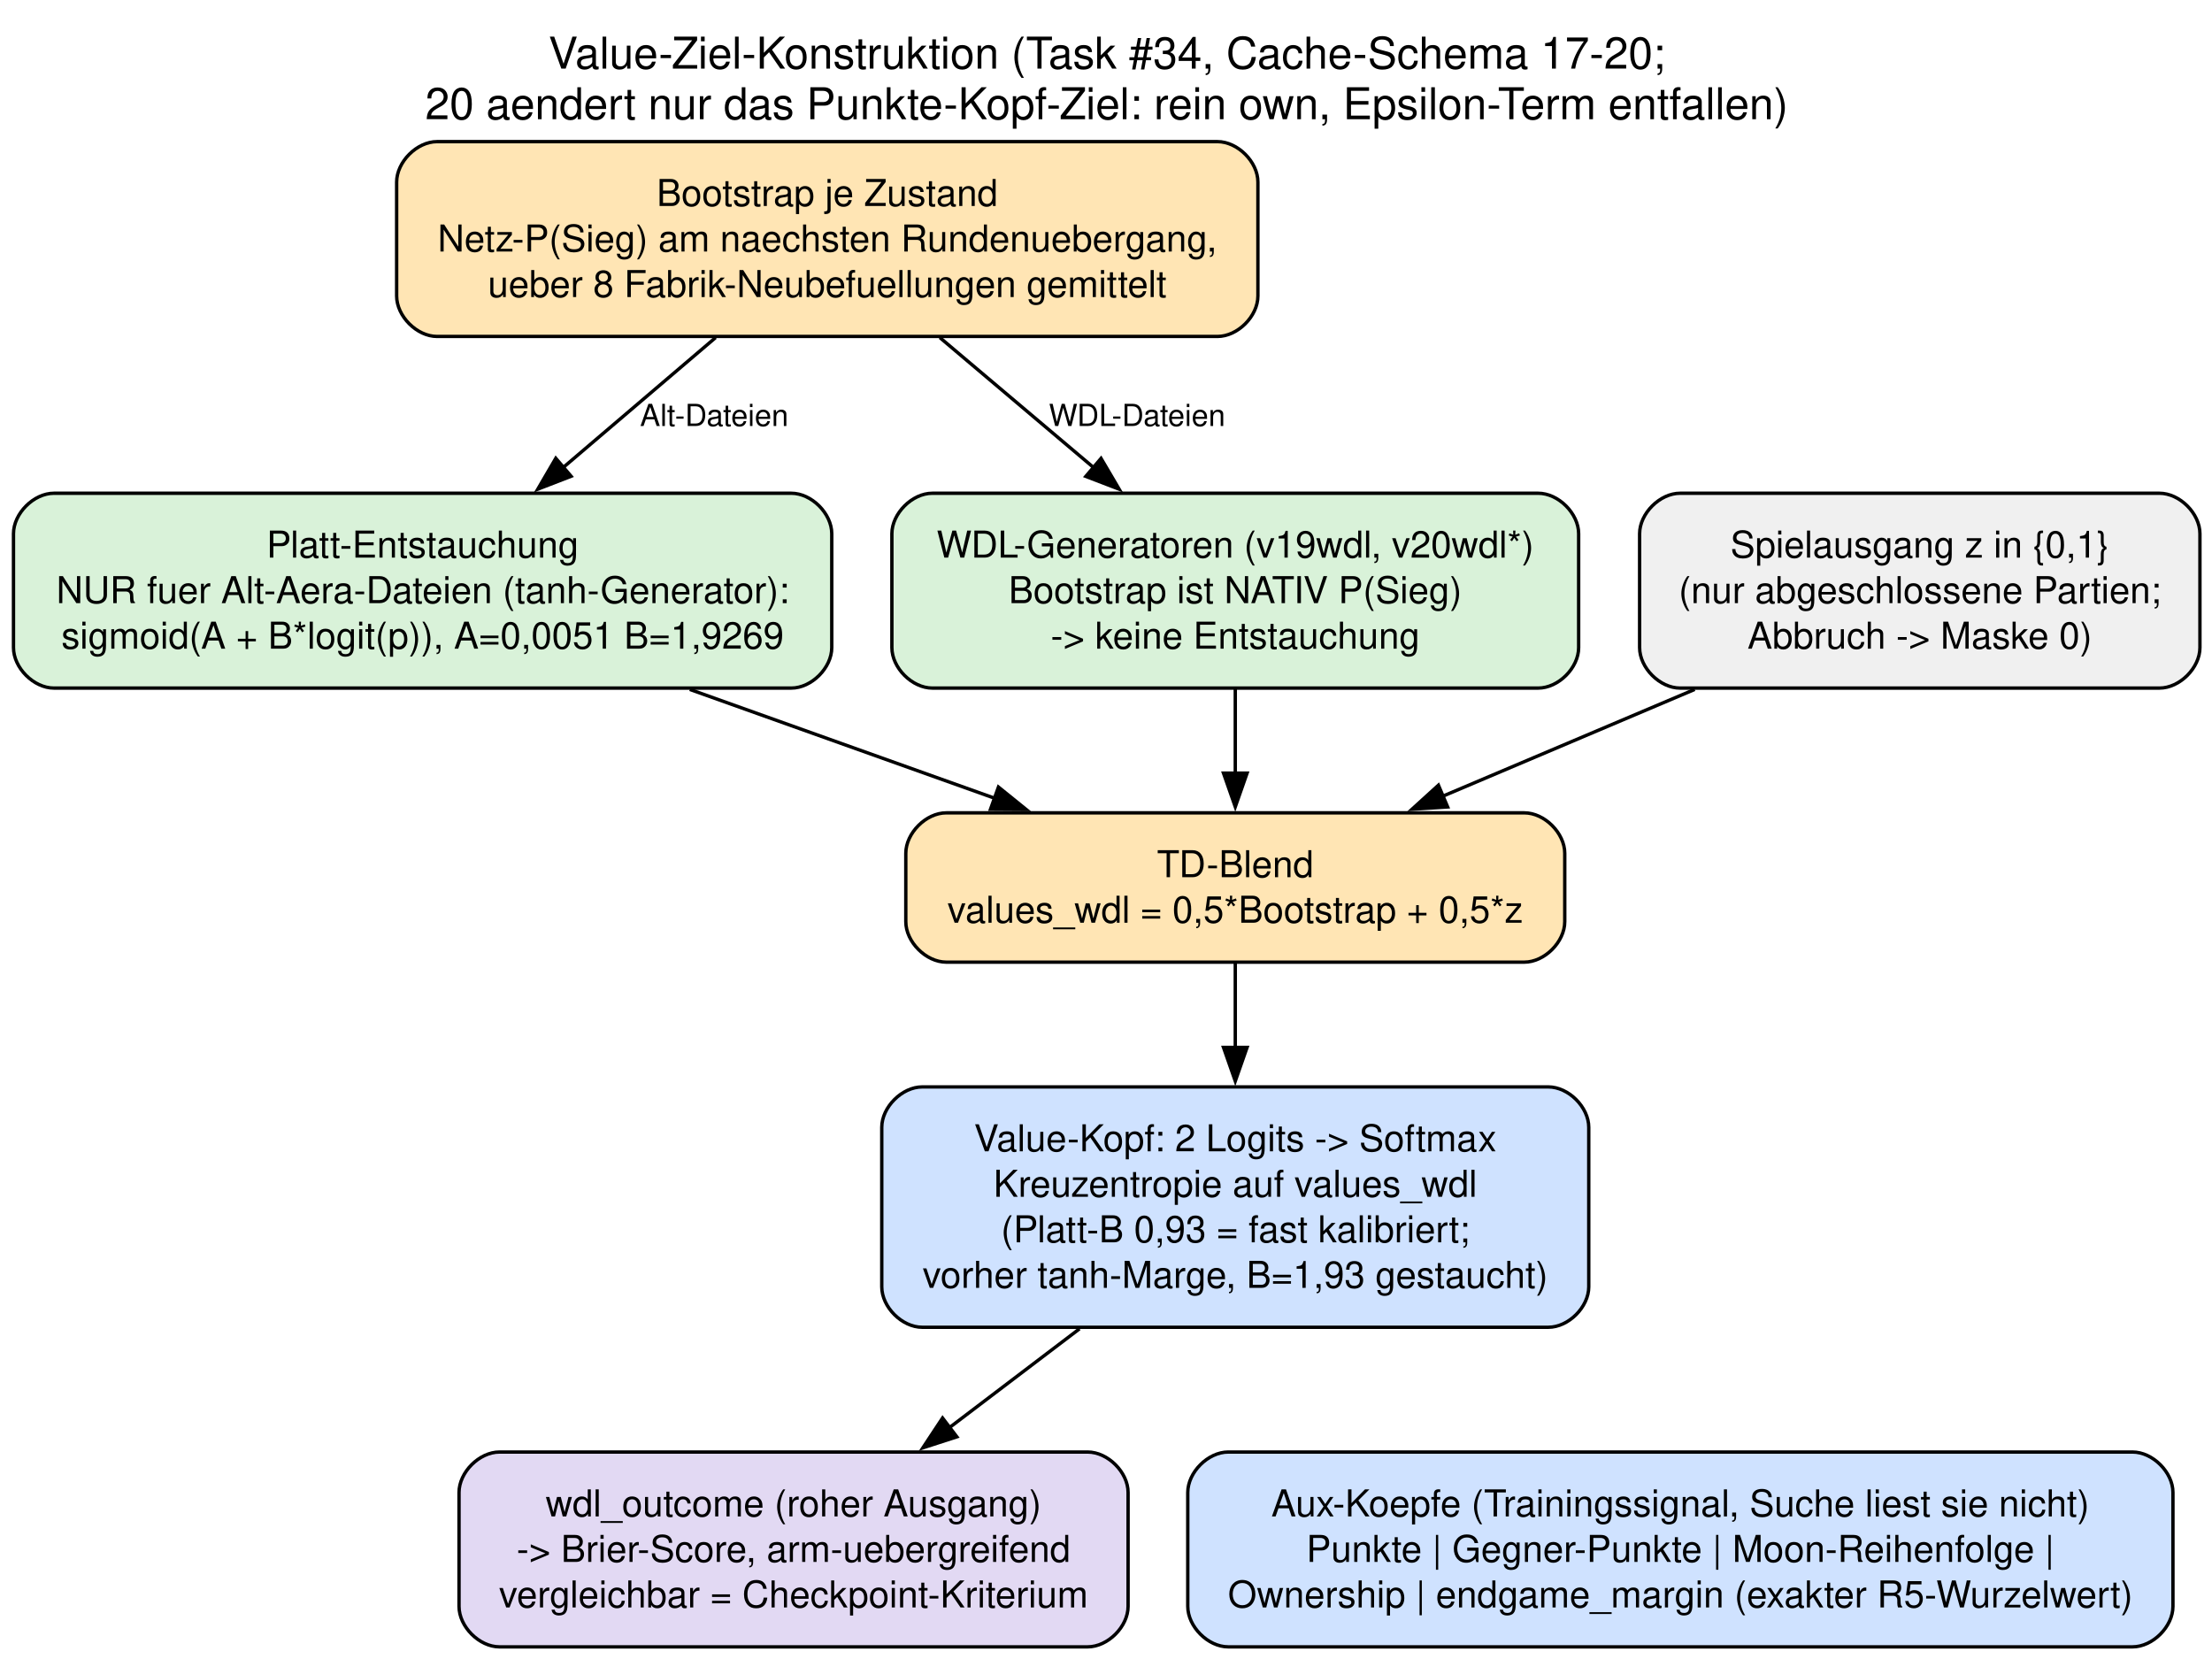
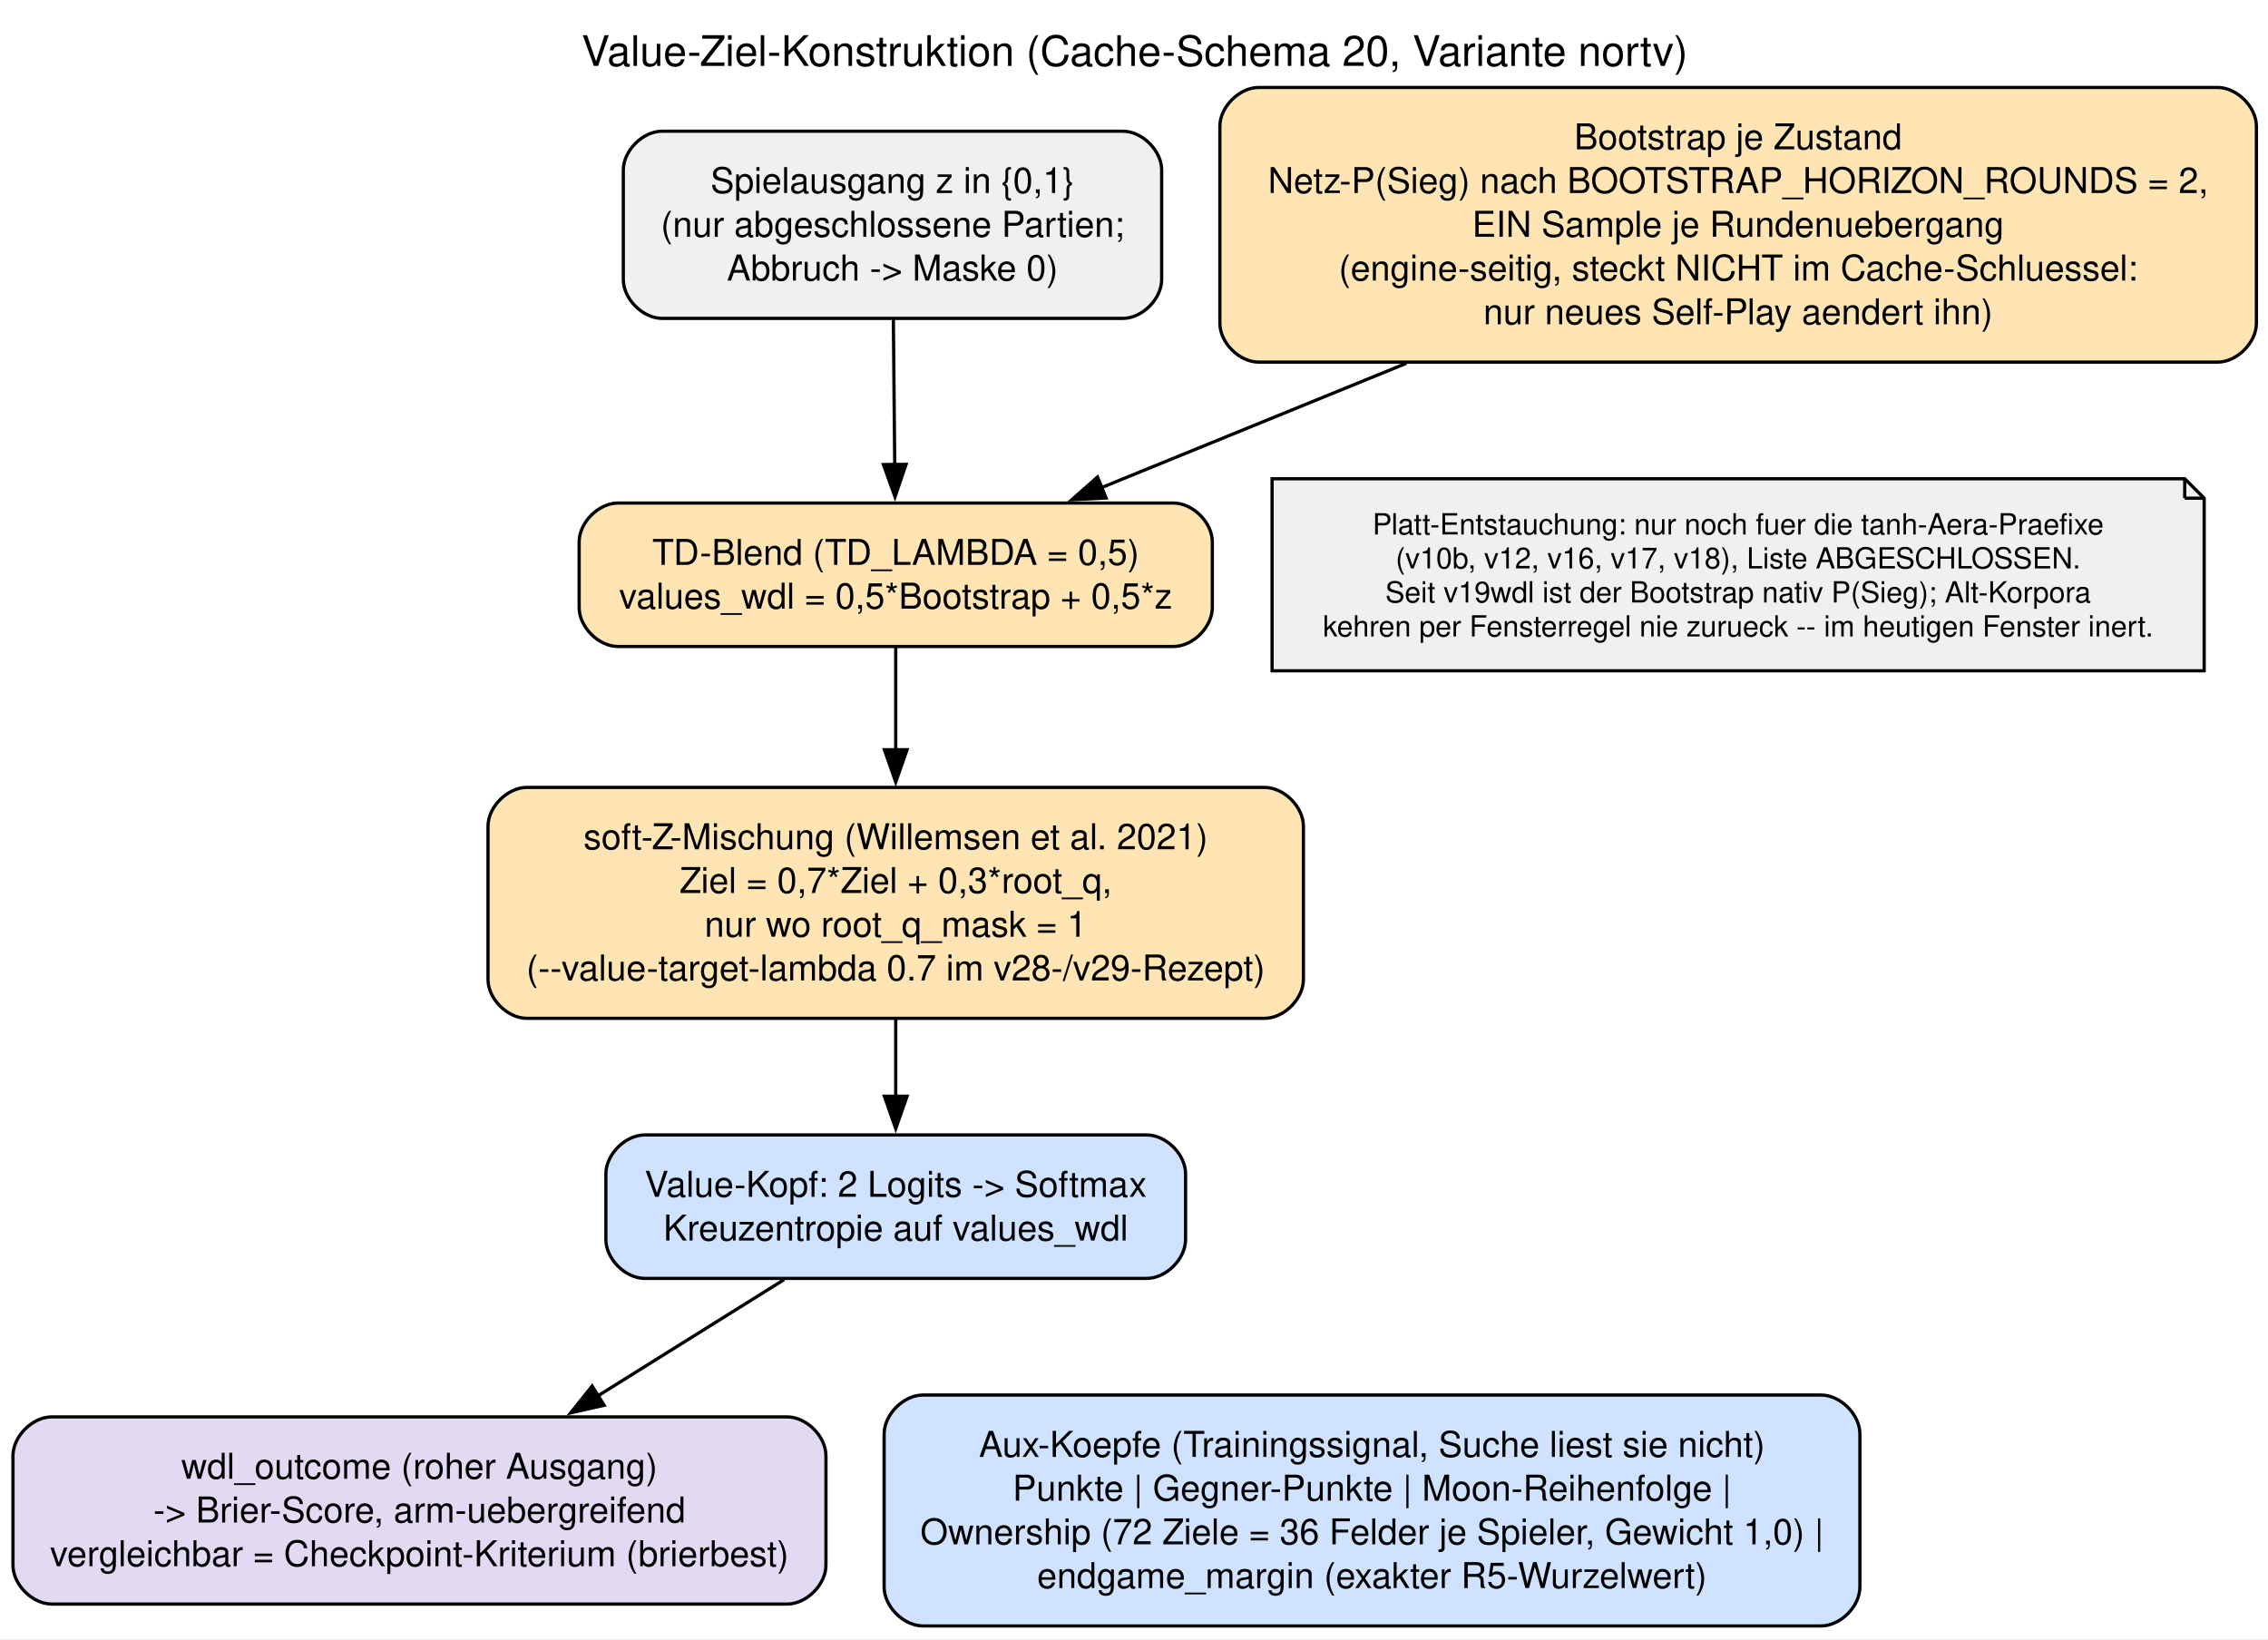
- <svg xmlns="http://www.w3.org/2000/svg" width="656pt" height="492pt" viewBox="0.00 0.00 656.00 492.00">
-   <g id="graph0" class="graph" transform="scale(1 1) rotate(0) translate(4 488.4)">
-     <polygon fill="white" stroke="none" points="-4,4 -4,-488.4 652.42,-488.4 652.42,4 -4,4" />
-     <text xml:space="preserve" text-anchor="middle" x="324.21" y="-468.05" font-family="Helvetica,sans-Serif" font-size="13.00">Value-Ziel-Konstruktion (Task #34, Cache-Schema 17-20;</text>
-     <text xml:space="preserve" text-anchor="middle" x="324.21" y="-453.05" font-family="Helvetica,sans-Serif" font-size="13.00">20 aendert nur das Punkte-Kopf-Ziel: rein own, Epsilon-Term entfallen)</text>
+ <svg xmlns="http://www.w3.org/2000/svg" width="700pt" height="506pt" viewBox="0.00 0.00 700.00 506.00">
+   <g id="graph0" class="graph" transform="scale(1 1) rotate(0) translate(4 501.9)">
+     <polygon fill="white" stroke="none" points="-4,4 -4,-501.9 696.42,-501.9 696.42,4 -4,4" />
+     <text xml:space="preserve" text-anchor="middle" x="346.21" y="-481.55" font-family="Helvetica,sans-Serif" font-size="13.00">Value-Ziel-Konstruktion (Cache-Schema 20, Variante nortv)</text>
    <g id="node1" class="node">
-       <path fill="#ffe5b4" stroke="black" d="M357.05,-446.4C357.05,-446.4 125.63,-446.4 125.63,-446.4 119.63,-446.4 113.63,-440.4 113.63,-434.4 113.63,-434.4 113.63,-400.62 113.63,-400.62 113.63,-394.62 119.63,-388.62 125.63,-388.62 125.63,-388.62 357.05,-388.62 357.05,-388.62 363.05,-388.62 369.05,-394.62 369.05,-400.62 369.05,-400.62 369.05,-434.4 369.05,-434.4 369.05,-440.4 363.05,-446.4 357.05,-446.4" />
-       <text xml:space="preserve" text-anchor="middle" x="241.34" y="-427.31" font-family="Helvetica,sans-Serif" font-size="11.00">Bootstrap je Zustand</text>
-       <text xml:space="preserve" text-anchor="middle" x="241.34" y="-413.81" font-family="Helvetica,sans-Serif" font-size="11.00">Netz-P(Sieg) am naechsten Rundenuebergang,</text>
-       <text xml:space="preserve" text-anchor="middle" x="241.34" y="-400.31" font-family="Helvetica,sans-Serif" font-size="11.00">ueber 8 Fabrik-Neubefuellungen gemittelt</text>
+       <path fill="#ffe5b4" stroke="black" d="M680.42,-474.9C680.42,-474.9 384.5,-474.9 384.5,-474.9 378.5,-474.9 372.5,-468.9 372.5,-462.9 372.5,-462.9 372.5,-402.12 372.5,-402.12 372.5,-396.12 378.5,-390.12 384.5,-390.12 384.5,-390.12 680.42,-390.12 680.42,-390.12 686.42,-390.12 692.42,-396.12 692.42,-402.12 692.42,-402.12 692.42,-462.9 692.42,-462.9 692.42,-468.9 686.42,-474.9 680.42,-474.9" />
+       <text xml:space="preserve" text-anchor="middle" x="532.46" y="-455.81" font-family="Helvetica,sans-Serif" font-size="11.00">Bootstrap je Zustand</text>
+       <text xml:space="preserve" text-anchor="middle" x="532.46" y="-442.31" font-family="Helvetica,sans-Serif" font-size="11.00">Netz-P(Sieg) nach BOOTSTRAP_HORIZON_ROUNDS = 2,</text>
+       <text xml:space="preserve" text-anchor="middle" x="532.46" y="-428.81" font-family="Helvetica,sans-Serif" font-size="11.00">EIN Sample je Rundenuebergang</text>
+       <text xml:space="preserve" text-anchor="middle" x="532.46" y="-415.31" font-family="Helvetica,sans-Serif" font-size="11.00">(engine-seitig, steckt NICHT im Cache-Schluessel:</text>
+       <text xml:space="preserve" text-anchor="middle" x="532.46" y="-401.81" font-family="Helvetica,sans-Serif" font-size="11.00">nur neues Self-Play aendert ihn)</text>
+     </g>
+     <g id="node3" class="node">
+       <path fill="#ffe5b4" stroke="black" d="M358.17,-346.62C358.17,-346.62 186.75,-346.62 186.75,-346.62 180.75,-346.62 174.75,-340.62 174.75,-334.62 174.75,-334.62 174.75,-314.34 174.75,-314.34 174.75,-308.34 180.75,-302.34 186.75,-302.34 186.75,-302.34 358.17,-302.34 358.17,-302.34 364.17,-302.34 370.17,-308.34 370.17,-314.34 370.17,-314.34 370.17,-334.62 370.17,-334.62 370.17,-340.62 364.17,-346.62 358.17,-346.62" />
+       <text xml:space="preserve" text-anchor="middle" x="272.46" y="-327.53" font-family="Helvetica,sans-Serif" font-size="11.00">TD-Blend (TD_LAMBDA = 0,5)</text>
+       <text xml:space="preserve" text-anchor="middle" x="272.46" y="-314.03" font-family="Helvetica,sans-Serif" font-size="11.00">values_wdl = 0,5*Bootstrap + 0,5*z</text>
+     </g>
+     <g id="edge1" class="edge">
+       <path fill="none" stroke="black" d="M430.07,-389.76C398.32,-376.81 364.26,-362.92 335.96,-351.38" />
+       <polygon fill="black" stroke="black" points="337.39,-348.18 326.81,-347.65 334.75,-354.66 337.39,-348.18" />
+     </g>
+     <g id="node8" class="node">
+       <polygon fill="#f0f0f0" stroke="black" points="670.3,-354.12 388.62,-354.12 388.62,-294.84 676.3,-294.84 676.3,-348.12 670.3,-354.12" />
+       <polyline fill="none" stroke="black" points="670.3,-354.12 670.3,-348.12" />
+       <polyline fill="none" stroke="black" points="676.3,-348.12 670.3,-348.12" />
+       <text xml:space="preserve" text-anchor="middle" x="532.46" y="-336.93" font-family="Helvetica,sans-Serif" font-size="9.00">Platt-Entstauchung: nur noch fuer die tanh-Aera-Praefixe</text>
+       <text xml:space="preserve" text-anchor="middle" x="532.46" y="-326.43" font-family="Helvetica,sans-Serif" font-size="9.00">(v10b, v12, v16, v17, v18), Liste ABGESCHLOSSEN.</text>
+       <text xml:space="preserve" text-anchor="middle" x="532.46" y="-315.93" font-family="Helvetica,sans-Serif" font-size="9.00">Seit v19wdl ist der Bootstrap nativ P(Sieg); Alt-Korpora</text>
+       <text xml:space="preserve" text-anchor="middle" x="532.46" y="-305.43" font-family="Helvetica,sans-Serif" font-size="9.00">kehren per Fensterregel nie zurueck -- im heutigen Fenster inert.</text>
    </g>
    <g id="node2" class="node">
-       <path fill="#d9f2d9" stroke="black" d="M230.67,-342.12C230.67,-342.12 12,-342.12 12,-342.12 6,-342.12 0,-336.12 0,-330.12 0,-330.12 0,-296.34 0,-296.34 0,-290.34 6,-284.34 12,-284.34 12,-284.34 230.67,-284.34 230.67,-284.34 236.67,-284.34 242.67,-290.34 242.67,-296.34 242.67,-296.34 242.67,-330.12 242.67,-330.12 242.67,-336.12 236.67,-342.12 230.67,-342.12" />
-       <text xml:space="preserve" text-anchor="middle" x="121.34" y="-323.03" font-family="Helvetica,sans-Serif" font-size="11.00">Platt-Entstauchung</text>
-       <text xml:space="preserve" text-anchor="middle" x="121.34" y="-309.53" font-family="Helvetica,sans-Serif" font-size="11.00">NUR fuer Alt-Aera-Dateien (tanh-Generator):</text>
-       <text xml:space="preserve" text-anchor="middle" x="121.34" y="-296.03" font-family="Helvetica,sans-Serif" font-size="11.00">sigmoid(A + B*logit(p)), A=0,0051 B=1,9269</text>
-     </g>
-     <g id="edge1" class="edge">
-       <path fill="none" stroke="black" d="M208.23,-388.29C194.19,-376.33 177.68,-362.26 162.85,-349.61" />
-       <polygon fill="black" stroke="black" points="165.37,-347.16 155.49,-343.34 160.83,-352.49 165.37,-347.16" />
-       <text xml:space="preserve" text-anchor="middle" x="207.81" y="-362.07" font-family="Helvetica,sans-Serif" font-size="9.00">Alt-Dateien</text>
-     </g>
-     <g id="node3" class="node">
-       <path fill="#d9f2d9" stroke="black" d="M452.17,-342.12C452.17,-342.12 272.5,-342.12 272.5,-342.12 266.5,-342.12 260.5,-336.12 260.5,-330.12 260.5,-330.12 260.5,-296.34 260.5,-296.34 260.5,-290.34 266.5,-284.34 272.5,-284.34 272.5,-284.34 452.17,-284.34 452.17,-284.34 458.17,-284.34 464.17,-290.34 464.17,-296.34 464.17,-296.34 464.17,-330.12 464.17,-330.12 464.17,-336.12 458.17,-342.12 452.17,-342.12" />
-       <text xml:space="preserve" text-anchor="middle" x="362.34" y="-323.03" font-family="Helvetica,sans-Serif" font-size="11.00">WDL-Generatoren (v19wdl, v20wdl*)</text>
-       <text xml:space="preserve" text-anchor="middle" x="362.34" y="-309.53" font-family="Helvetica,sans-Serif" font-size="11.00">Bootstrap ist NATIV P(Sieg)</text>
-       <text xml:space="preserve" text-anchor="middle" x="362.34" y="-296.03" font-family="Helvetica,sans-Serif" font-size="11.00">-&gt; keine Entstauchung</text>
+       <path fill="#f0f0f0" stroke="black" d="M342.54,-461.4C342.54,-461.4 200.38,-461.4 200.38,-461.4 194.38,-461.4 188.38,-455.4 188.38,-449.4 188.38,-449.4 188.38,-415.62 188.38,-415.62 188.38,-409.62 194.38,-403.62 200.38,-403.62 200.38,-403.62 342.54,-403.62 342.54,-403.62 348.54,-403.62 354.54,-409.62 354.54,-415.62 354.54,-415.62 354.54,-449.4 354.54,-449.4 354.54,-455.4 348.54,-461.4 342.54,-461.4" />
+       <text xml:space="preserve" text-anchor="middle" x="271.46" y="-442.31" font-family="Helvetica,sans-Serif" font-size="11.00">Spielausgang z in {0,1}</text>
+       <text xml:space="preserve" text-anchor="middle" x="271.46" y="-428.81" font-family="Helvetica,sans-Serif" font-size="11.00">(nur abgeschlossene Partien;</text>
+       <text xml:space="preserve" text-anchor="middle" x="271.46" y="-415.31" font-family="Helvetica,sans-Serif" font-size="11.00">Abbruch -&gt; Maske 0)</text>
    </g>
    <g id="edge2" class="edge">
-       <path fill="none" stroke="black" d="M274.72,-388.29C288.87,-376.33 305.52,-362.26 320.48,-349.61" />
-       <polygon fill="black" stroke="black" points="322.53,-352.46 327.9,-343.33 318.01,-347.12 322.53,-352.46" />
-       <text xml:space="preserve" text-anchor="middle" x="333.21" y="-362.07" font-family="Helvetica,sans-Serif" font-size="9.00">WDL-Dateien</text>
+       <path fill="none" stroke="black" d="M271.73,-403.37C271.86,-389.57 272.01,-372.86 272.15,-358.45" />
+       <polygon fill="black" stroke="black" points="275.65,-358.56 272.24,-348.53 268.65,-358.5 275.65,-358.56" />
+     </g>
+     <g id="node4" class="node">
+       <path fill="#ffe5b4" stroke="black" d="M386.29,-258.84C386.29,-258.84 158.62,-258.84 158.62,-258.84 152.62,-258.84 146.62,-252.84 146.62,-246.84 146.62,-246.84 146.62,-199.56 146.62,-199.56 146.62,-193.56 152.62,-187.56 158.62,-187.56 158.62,-187.56 386.29,-187.56 386.29,-187.56 392.29,-187.56 398.29,-193.56 398.29,-199.56 398.29,-199.56 398.29,-246.84 398.29,-246.84 398.29,-252.84 392.29,-258.84 386.29,-258.84" />
+       <text xml:space="preserve" text-anchor="middle" x="272.46" y="-239.75" font-family="Helvetica,sans-Serif" font-size="11.00">soft-Z-Mischung (Willemsen et al. 2021)</text>
+       <text xml:space="preserve" text-anchor="middle" x="272.46" y="-226.25" font-family="Helvetica,sans-Serif" font-size="11.00">Ziel = 0,7*Ziel + 0,3*root_q,</text>
+       <text xml:space="preserve" text-anchor="middle" x="272.46" y="-212.75" font-family="Helvetica,sans-Serif" font-size="11.00">nur wo root_q_mask = 1</text>
+       <text xml:space="preserve" text-anchor="middle" x="272.46" y="-199.25" font-family="Helvetica,sans-Serif" font-size="11.00">(--value-target-lambda 0.7 im v28-/v29-Rezept)</text>
+     </g>
+     <g id="edge3" class="edge">
+       <path fill="none" stroke="black" d="M272.46,-301.94C272.46,-292.63 272.46,-281.35 272.46,-270.3" />
+       <polygon fill="black" stroke="black" points="275.96,-270.48 272.46,-260.48 268.96,-270.48 275.96,-270.48" />
    </g>
    <g id="node5" class="node">
-       <path fill="#ffe5b4" stroke="black" d="M448.05,-247.34C448.05,-247.34 276.63,-247.34 276.63,-247.34 270.63,-247.34 264.63,-241.34 264.63,-235.34 264.63,-235.34 264.63,-215.06 264.63,-215.06 264.63,-209.06 270.63,-203.06 276.63,-203.06 276.63,-203.06 448.05,-203.06 448.05,-203.06 454.05,-203.06 460.05,-209.06 460.05,-215.06 460.05,-215.06 460.05,-235.34 460.05,-235.34 460.05,-241.34 454.05,-247.34 448.05,-247.34" />
-       <text xml:space="preserve" text-anchor="middle" x="362.34" y="-228.25" font-family="Helvetica,sans-Serif" font-size="11.00">TD-Blend</text>
-       <text xml:space="preserve" text-anchor="middle" x="362.34" y="-214.75" font-family="Helvetica,sans-Serif" font-size="11.00">values_wdl = 0,5*Bootstrap + 0,5*z</text>
-     </g>
-     <g id="edge3" class="edge">
-       <path fill="none" stroke="black" d="M200.58,-283.94C229.78,-273.52 262.65,-261.79 291.09,-251.63" />
-       <polygon fill="black" stroke="black" points="292.1,-254.99 300.34,-248.33 289.74,-248.4 292.1,-254.99" />
+       <path fill="#cfe2ff" stroke="black" d="M349.92,-151.56C349.92,-151.56 195,-151.56 195,-151.56 189,-151.56 183,-145.56 183,-139.56 183,-139.56 183,-119.28 183,-119.28 183,-113.28 189,-107.28 195,-107.28 195,-107.28 349.92,-107.28 349.92,-107.28 355.92,-107.28 361.92,-113.28 361.92,-119.28 361.92,-119.28 361.92,-139.56 361.92,-139.56 361.92,-145.56 355.92,-151.56 349.92,-151.56" />
+       <text xml:space="preserve" text-anchor="middle" x="272.46" y="-132.47" font-family="Helvetica,sans-Serif" font-size="11.00">Value-Kopf: 2 Logits -&gt; Softmax</text>
+       <text xml:space="preserve" text-anchor="middle" x="272.46" y="-118.97" font-family="Helvetica,sans-Serif" font-size="11.00">Kreuzentropie auf values_wdl</text>
    </g>
    <g id="edge4" class="edge">
-       <path fill="none" stroke="black" d="M362.34,-284.06C362.34,-276 362.34,-267.15 362.34,-258.84" />
-       <polygon fill="black" stroke="black" points="365.84,-259.12 362.34,-249.12 358.84,-259.12 365.84,-259.12" />
+       <path fill="none" stroke="black" d="M272.46,-187.24C272.46,-179.37 272.46,-171.04 272.46,-163.26" />
+       <polygon fill="black" stroke="black" points="275.96,-163.51 272.46,-153.51 268.96,-163.51 275.96,-163.51" />
    </g>
-     <g id="node4" class="node">
-       <path fill="#f0f0f0" stroke="black" d="M636.42,-342.12C636.42,-342.12 494.25,-342.12 494.25,-342.12 488.25,-342.12 482.25,-336.12 482.25,-330.12 482.25,-330.12 482.25,-296.34 482.25,-296.34 482.25,-290.34 488.25,-284.34 494.25,-284.34 494.25,-284.34 636.42,-284.34 636.42,-284.34 642.42,-284.34 648.42,-290.34 648.42,-296.34 648.42,-296.34 648.42,-330.12 648.42,-330.12 648.42,-336.12 642.42,-342.12 636.42,-342.12" />
-       <text xml:space="preserve" text-anchor="middle" x="565.34" y="-323.03" font-family="Helvetica,sans-Serif" font-size="11.00">Spielausgang z in {0,1}</text>
-       <text xml:space="preserve" text-anchor="middle" x="565.34" y="-309.53" font-family="Helvetica,sans-Serif" font-size="11.00">(nur abgeschlossene Partien;</text>
-       <text xml:space="preserve" text-anchor="middle" x="565.34" y="-296.03" font-family="Helvetica,sans-Serif" font-size="11.00">Abbruch -&gt; Maske 0)</text>
+     <g id="node6" class="node">
+       <path fill="#e2d9f3" stroke="black" d="M238.92,-64.53C238.92,-64.53 12,-64.53 12,-64.53 6,-64.53 0,-58.53 0,-52.53 0,-52.53 0,-18.75 0,-18.75 0,-12.75 6,-6.75 12,-6.75 12,-6.75 238.92,-6.75 238.92,-6.75 244.92,-6.75 250.92,-12.75 250.92,-18.75 250.92,-18.75 250.92,-52.53 250.92,-52.53 250.92,-58.53 244.92,-64.53 238.92,-64.53" />
+       <text xml:space="preserve" text-anchor="middle" x="125.46" y="-45.44" font-family="Helvetica,sans-Serif" font-size="11.00">wdl_outcome (roher Ausgang)</text>
+       <text xml:space="preserve" text-anchor="middle" x="125.46" y="-31.94" font-family="Helvetica,sans-Serif" font-size="11.00">-&gt; Brier-Score, arm-uebergreifend</text>
+       <text xml:space="preserve" text-anchor="middle" x="125.46" y="-18.44" font-family="Helvetica,sans-Serif" font-size="11.00">vergleichbar = Checkpoint-Kriterium (brierbest)</text>
    </g>
    <g id="edge5" class="edge">
-       <path fill="none" stroke="black" d="M498.58,-283.94C474.53,-273.75 447.52,-262.3 423.93,-252.3" />
-       <polygon fill="black" stroke="black" points="425.32,-249.09 414.75,-248.41 422.59,-255.54 425.32,-249.09" />
-     </g>
-     <g id="node6" class="node">
-       <path fill="#cfe2ff" stroke="black" d="M455.17,-166.06C455.17,-166.06 269.5,-166.06 269.5,-166.06 263.5,-166.06 257.5,-160.06 257.5,-154.06 257.5,-154.06 257.5,-106.78 257.5,-106.78 257.5,-100.78 263.5,-94.78 269.5,-94.78 269.5,-94.78 455.17,-94.78 455.17,-94.78 461.17,-94.78 467.17,-100.78 467.17,-106.78 467.17,-106.78 467.17,-154.06 467.17,-154.06 467.17,-160.06 461.17,-166.06 455.17,-166.06" />
-       <text xml:space="preserve" text-anchor="middle" x="362.34" y="-146.97" font-family="Helvetica,sans-Serif" font-size="11.00">Value-Kopf: 2 Logits -&gt; Softmax</text>
-       <text xml:space="preserve" text-anchor="middle" x="362.34" y="-133.47" font-family="Helvetica,sans-Serif" font-size="11.00">Kreuzentropie auf values_wdl</text>
-       <text xml:space="preserve" text-anchor="middle" x="362.34" y="-119.97" font-family="Helvetica,sans-Serif" font-size="11.00">(Platt-B 0,93 = fast kalibriert;</text>
-       <text xml:space="preserve" text-anchor="middle" x="362.34" y="-106.47" font-family="Helvetica,sans-Serif" font-size="11.00">vorher tanh-Marge, B=1,93 gestaucht)</text>
-     </g>
-     <g id="edge6" class="edge">
-       <path fill="none" stroke="black" d="M362.34,-202.68C362.34,-195.16 362.34,-186.41 362.34,-177.66" />
-       <polygon fill="black" stroke="black" points="365.84,-177.78 362.34,-167.78 358.84,-177.78 365.84,-177.78" />
+       <path fill="none" stroke="black" d="M238,-106.9C220.86,-96.2 199.74,-83.02 180.45,-70.97" />
+       <polygon fill="black" stroke="black" points="182.47,-68.11 172.13,-65.78 178.76,-74.05 182.47,-68.11" />
    </g>
    <g id="node7" class="node">
-       <path fill="#e2d9f3" stroke="black" d="M318.55,-57.78C318.55,-57.78 144.13,-57.78 144.13,-57.78 138.13,-57.78 132.13,-51.78 132.13,-45.78 132.13,-45.78 132.13,-12 132.13,-12 132.13,-6 138.13,0 144.13,0 144.13,0 318.55,0 318.55,0 324.55,0 330.55,-6 330.55,-12 330.55,-12 330.55,-45.78 330.55,-45.78 330.55,-51.78 324.55,-57.78 318.55,-57.78" />
-       <text xml:space="preserve" text-anchor="middle" x="231.34" y="-38.69" font-family="Helvetica,sans-Serif" font-size="11.00">wdl_outcome (roher Ausgang)</text>
-       <text xml:space="preserve" text-anchor="middle" x="231.34" y="-25.19" font-family="Helvetica,sans-Serif" font-size="11.00">-&gt; Brier-Score, arm-uebergreifend</text>
-       <text xml:space="preserve" text-anchor="middle" x="231.34" y="-11.69" font-family="Helvetica,sans-Serif" font-size="11.00">vergleichbar = Checkpoint-Kriterium</text>
-     </g>
-     <g id="edge7" class="edge">
-       <path fill="none" stroke="black" d="M316.15,-94.33C303.58,-84.78 289.97,-74.44 277.41,-64.9" />
-       <polygon fill="black" stroke="black" points="279.77,-62.29 269.69,-59.03 275.53,-67.87 279.77,-62.29" />
-     </g>
-     <g id="node8" class="node">
-       <path fill="#cfe2ff" stroke="black" d="M628.42,-57.78C628.42,-57.78 360.25,-57.78 360.25,-57.78 354.25,-57.78 348.25,-51.78 348.25,-45.78 348.25,-45.78 348.25,-12 348.25,-12 348.25,-6 354.25,0 360.25,0 360.25,0 628.42,0 628.42,0 634.42,0 640.42,-6 640.42,-12 640.42,-12 640.42,-45.78 640.42,-45.78 640.42,-51.78 634.42,-57.78 628.42,-57.78" />
-       <text xml:space="preserve" text-anchor="middle" x="494.34" y="-38.69" font-family="Helvetica,sans-Serif" font-size="11.00">Aux-Koepfe (Trainingssignal, Suche liest sie nicht)</text>
-       <text xml:space="preserve" text-anchor="middle" x="494.34" y="-25.19" font-family="Helvetica,sans-Serif" font-size="11.00">Punkte | Gegner-Punkte | Moon-Reihenfolge |</text>
-       <text xml:space="preserve" text-anchor="middle" x="494.34" y="-11.69" font-family="Helvetica,sans-Serif" font-size="11.00">Ownership | endgame_margin (exakter R5-Wurzelwert)</text>
+       <path fill="#cfe2ff" stroke="black" d="M558.04,-71.28C558.04,-71.28 280.88,-71.28 280.88,-71.28 274.88,-71.28 268.88,-65.28 268.88,-59.28 268.88,-59.28 268.88,-12 268.88,-12 268.88,-6 274.88,0 280.88,0 280.88,0 558.04,0 558.04,0 564.04,0 570.04,-6 570.04,-12 570.04,-12 570.04,-59.28 570.04,-59.28 570.04,-65.28 564.04,-71.28 558.04,-71.28" />
+       <text xml:space="preserve" text-anchor="middle" x="419.46" y="-52.19" font-family="Helvetica,sans-Serif" font-size="11.00">Aux-Koepfe (Trainingssignal, Suche liest sie nicht)</text>
+       <text xml:space="preserve" text-anchor="middle" x="419.46" y="-38.69" font-family="Helvetica,sans-Serif" font-size="11.00">Punkte | Gegner-Punkte | Moon-Reihenfolge |</text>
+       <text xml:space="preserve" text-anchor="middle" x="419.46" y="-25.19" font-family="Helvetica,sans-Serif" font-size="11.00">Ownership (72 Ziele = 36 Felder je Spieler, Gewicht 1,0) |</text>
+       <text xml:space="preserve" text-anchor="middle" x="419.46" y="-11.69" font-family="Helvetica,sans-Serif" font-size="11.00">endgame_margin (exakter R5-Wurzelwert)</text>
    </g>
  </g>
</svg>
